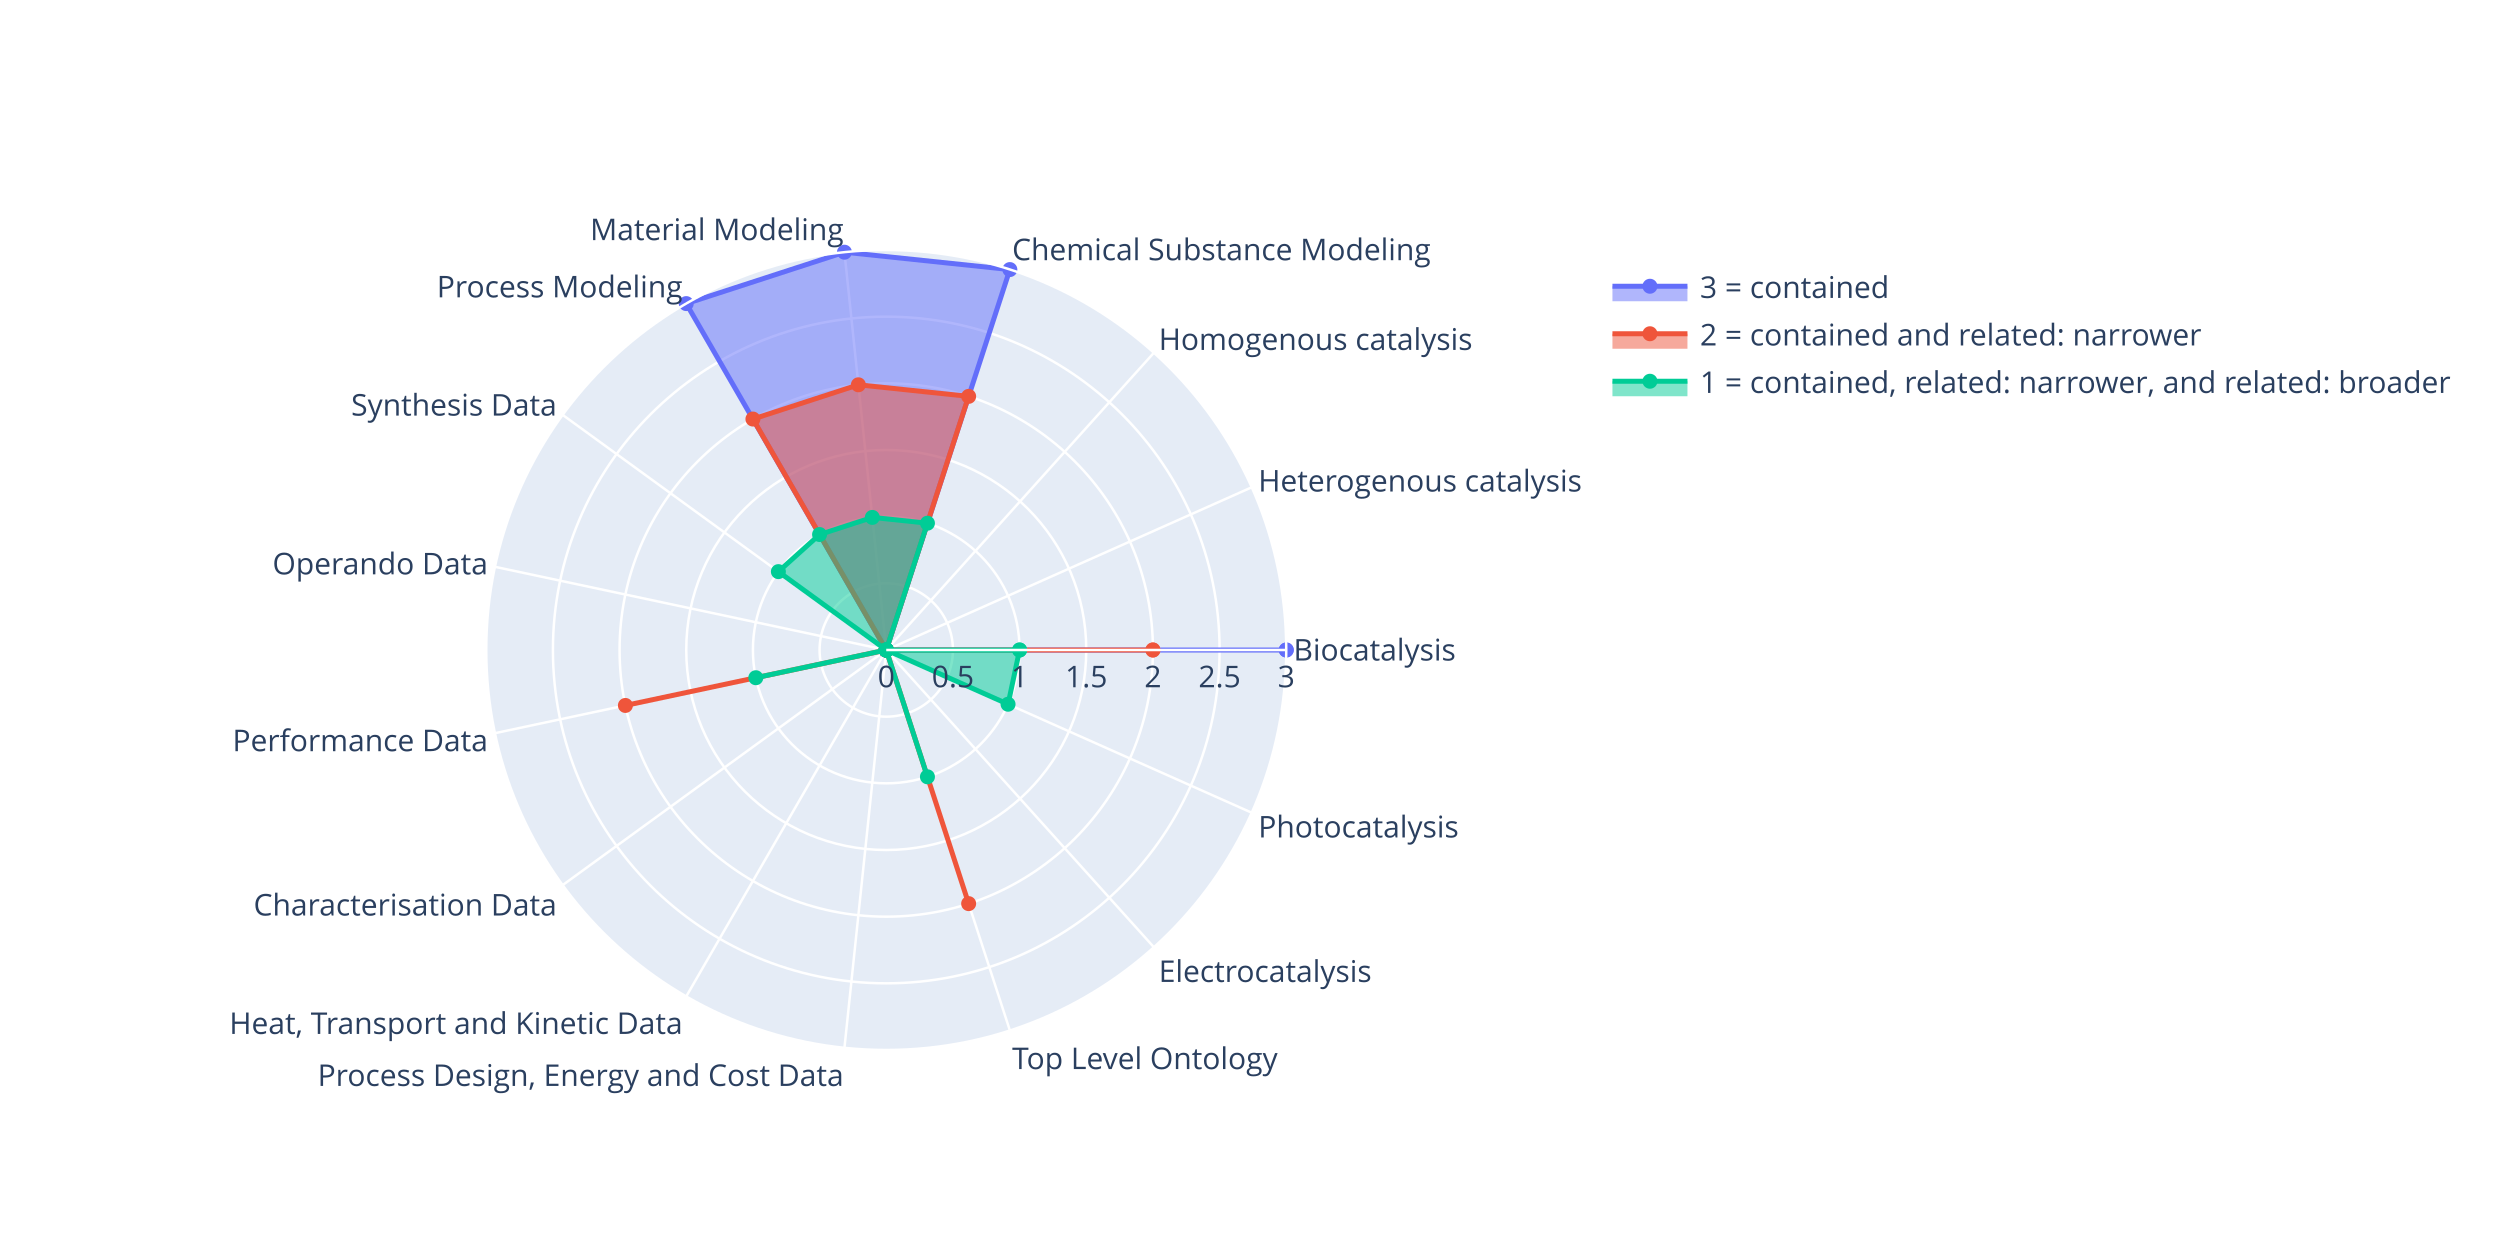
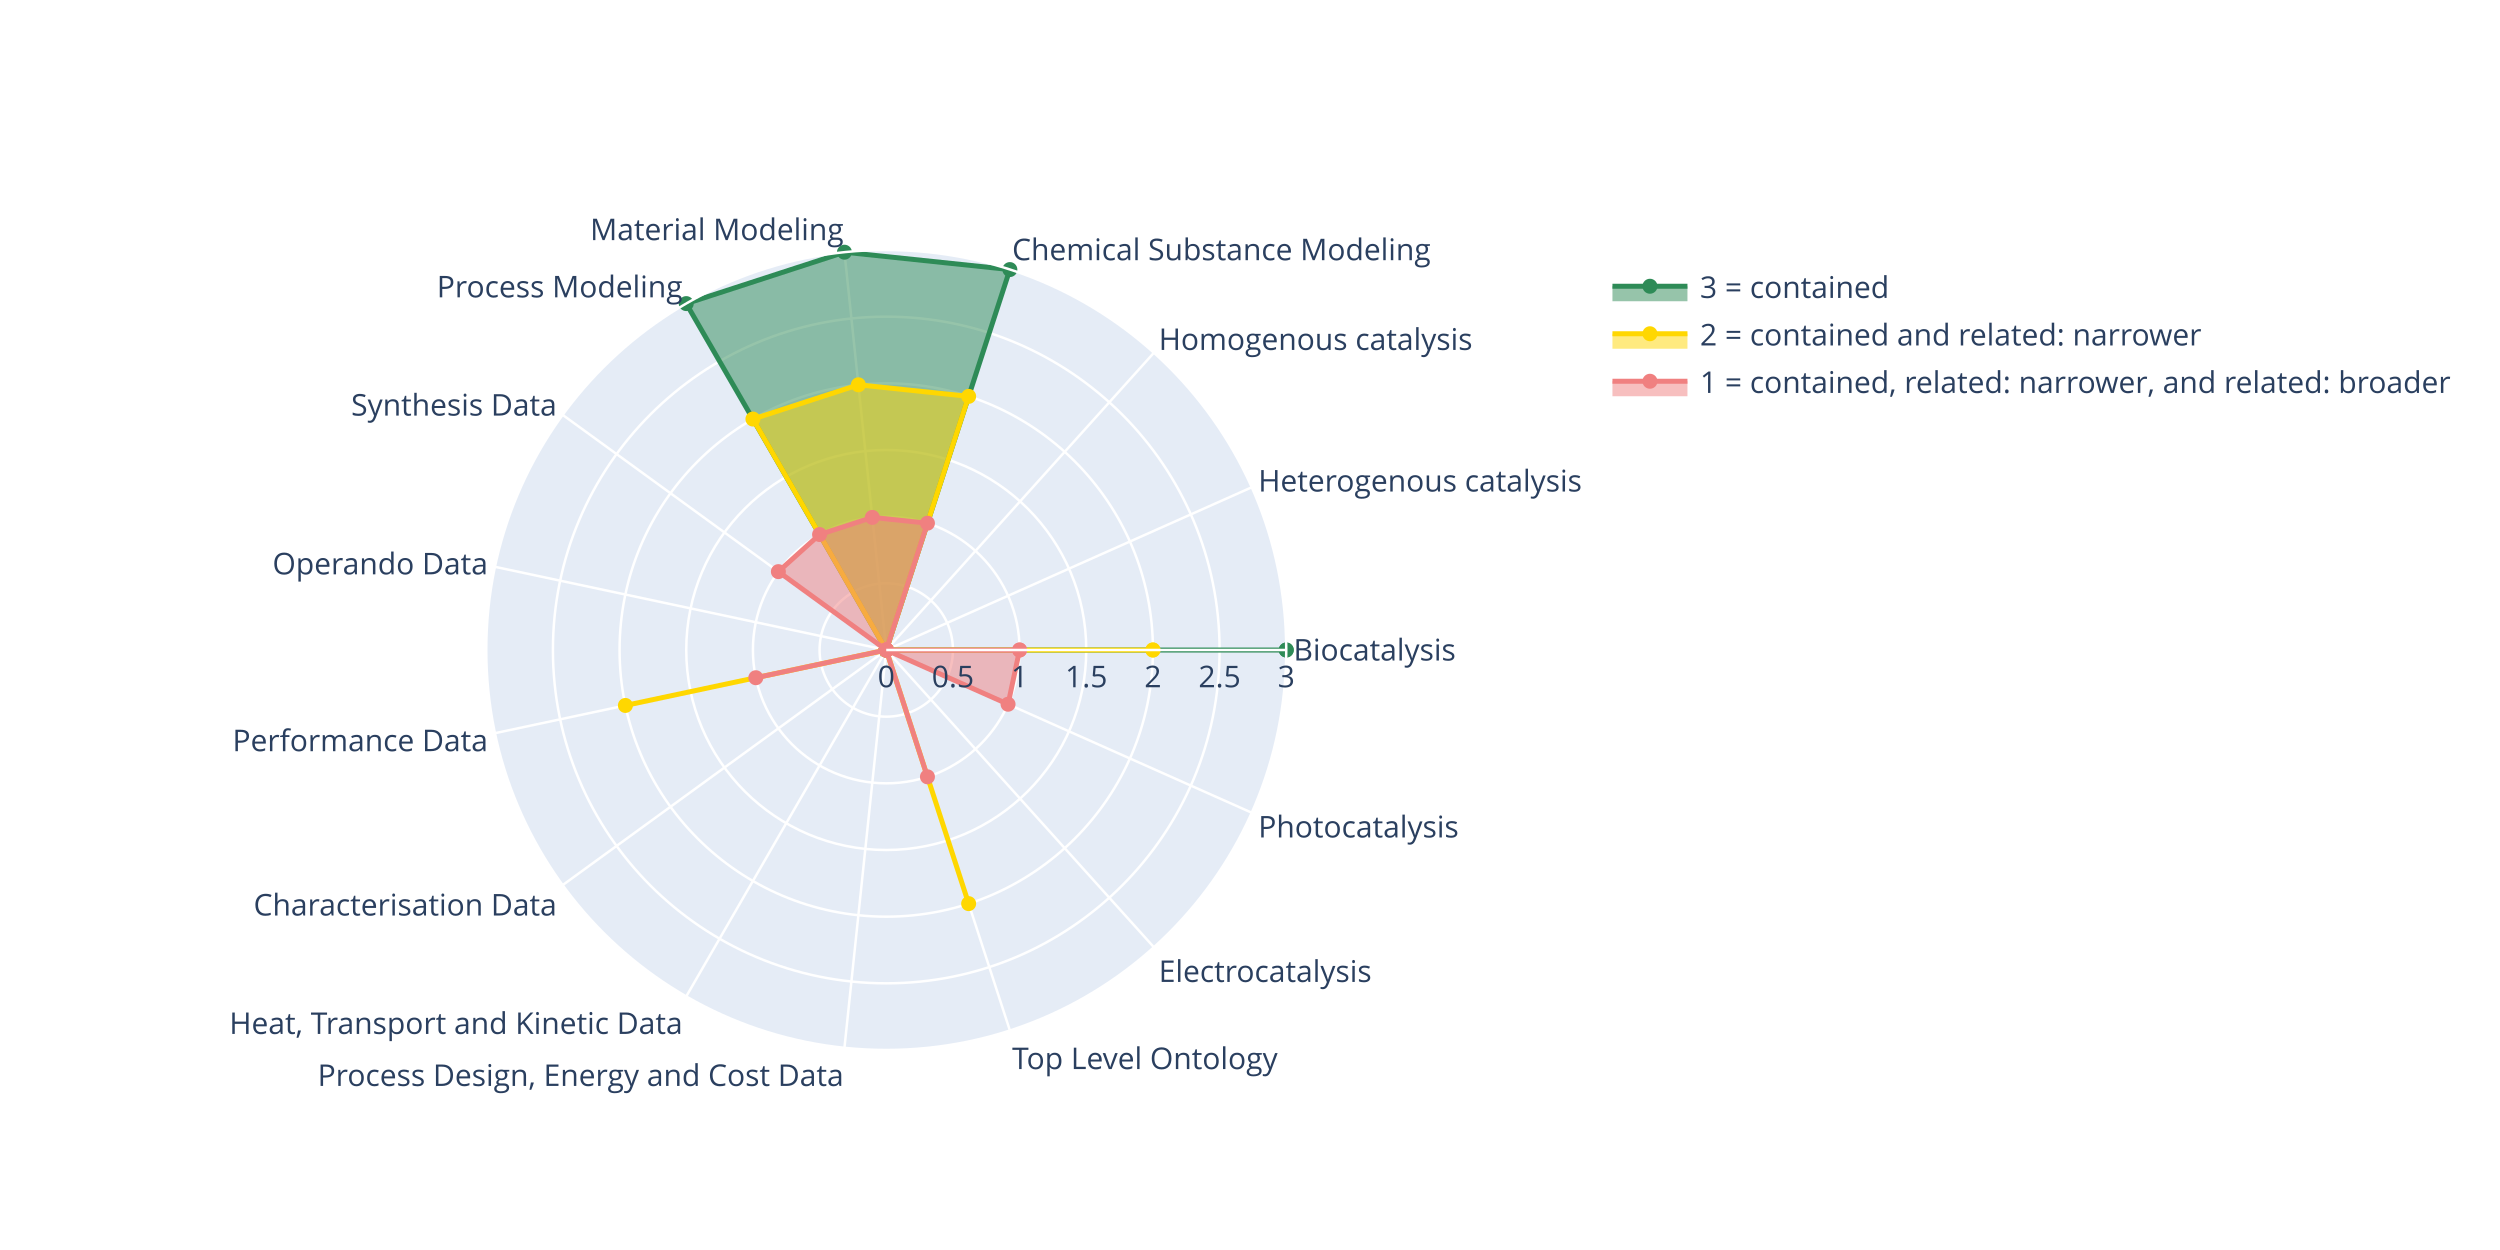
<svg xmlns="http://www.w3.org/2000/svg" class="main-svg" width="1000" height="500" style="" viewBox="0 0 1000 500">
  <rect x="0" y="0" width="1000" height="500" style="fill: rgb(255, 255, 255); fill-opacity: 1;" />
-   <defs id="defs-efb00a">
+   <defs id="defs-94c98c">
    <g class="clips">
-       <clipPath id="clipefb00apolar-for-traces">
+       <clipPath id="clip94c98cpolar-for-traces">
        <path d="M160,0A160,160 0,1,0 -160,-1.9594348786357652e-14A160,160 0,1,0 160,3.9188697572715304e-14Z" transform="translate(160,160)" />
      </clipPath>
    </g>
    <g class="gradients" />
    <g class="patterns" />
  </defs>
  <g class="bglayer" />
  <g class="layer-below">
    <g class="imagelayer" />
    <g class="shapelayer" />
  </g>
  <g class="cartesianlayer" />
  <g class="polarlayer">
    <g class="polar">
      <g class="polarsublayer draglayer" />
      <g class="polarsublayer plotbg">
        <path d="M160,0A160,160 0,1,0 -160,-1.9594348786357652e-14A160,160 0,1,0 160,3.9188697572715304e-14Z" transform="translate(354.5,260)" style="fill: rgb(229, 236, 246); fill-opacity: 1;" />
      </g>
      <g class="polarsublayer backplot">
        <g class="maplayer" />
      </g>
      <g class="polarsublayer angular-grid" style="fill: none;">
        <path class="angularaxisgrid" d="M354.5,260L514.5,260" style="stroke: rgb(255, 255, 255); stroke-opacity: 1; stroke-width: 1px;" />
        <path class="angularaxisgrid" d="M354.5,260L500.667,194.922" style="stroke: rgb(255, 255, 255); stroke-opacity: 1; stroke-width: 1px;" />
        <path class="angularaxisgrid" d="M354.5,260L461.561,141.097" style="stroke: rgb(255, 255, 255); stroke-opacity: 1; stroke-width: 1px;" />
        <path class="angularaxisgrid" d="M354.5,260L403.943,107.831" style="stroke: rgb(255, 255, 255); stroke-opacity: 1; stroke-width: 1px;" />
        <path class="angularaxisgrid" d="M354.5,260L337.775,100.876" style="stroke: rgb(255, 255, 255); stroke-opacity: 1; stroke-width: 1px;" />
        <path class="angularaxisgrid" d="M354.5,260L274.5,121.436" style="stroke: rgb(255, 255, 255); stroke-opacity: 1; stroke-width: 1px;" />
        <path class="angularaxisgrid" d="M354.5,260L225.057,165.954" style="stroke: rgb(255, 255, 255); stroke-opacity: 1; stroke-width: 1px;" />
        <path class="angularaxisgrid" d="M354.5,260L197.996,226.734" style="stroke: rgb(255, 255, 255); stroke-opacity: 1; stroke-width: 1px;" />
        <path class="angularaxisgrid" d="M354.5,260L197.996,293.266" style="stroke: rgb(255, 255, 255); stroke-opacity: 1; stroke-width: 1px;" />
        <path class="angularaxisgrid" d="M354.5,260L225.057,354.046" style="stroke: rgb(255, 255, 255); stroke-opacity: 1; stroke-width: 1px;" />
        <path class="angularaxisgrid" d="M354.5,260L274.5,398.564" style="stroke: rgb(255, 255, 255); stroke-opacity: 1; stroke-width: 1px;" />
        <path class="angularaxisgrid" d="M354.5,260L337.775,419.124" style="stroke: rgb(255, 255, 255); stroke-opacity: 1; stroke-width: 1px;" />
        <path class="angularaxisgrid" d="M354.5,260L403.943,412.169" style="stroke: rgb(255, 255, 255); stroke-opacity: 1; stroke-width: 1px;" />
        <path class="angularaxisgrid" d="M354.5,260L461.561,378.903" style="stroke: rgb(255, 255, 255); stroke-opacity: 1; stroke-width: 1px;" />
        <path class="angularaxisgrid" d="M354.5,260L500.667,325.078" style="stroke: rgb(255, 255, 255); stroke-opacity: 1; stroke-width: 1px;" />
      </g>
      <g class="polarsublayer radial-grid" transform="translate(354.5,260)" style="fill: none;">
        <path class="xgrid" d="M26.67,0A26.67,26.67 0,1,0 -26.67,-3.2661330133259913e-15A26.67,26.67 0,1,0 26.67,6.532266026651983e-15Z" style="stroke: rgb(255, 255, 255); stroke-opacity: 1; stroke-width: 1px;" />
        <path class="xgrid" d="M53.33,0A53.33,53.33 0,1,0 -53.33,-6.531041379852834e-15A53.33,53.33 0,1,0 53.33,1.3062082759705669e-14Z" style="stroke: rgb(255, 255, 255); stroke-opacity: 1; stroke-width: 1px;" />
        <path class="xgrid" d="M80,0A80,80 0,1,0 -80,-9.797174393178826e-15A80,80 0,1,0 80,1.9594348786357652e-14Z" style="stroke: rgb(255, 255, 255); stroke-opacity: 1; stroke-width: 1px;" />
        <path class="xgrid" d="M106.67,0A106.67,106.67 0,1,0 -106.67,-1.3063307406504817e-14A106.67,106.67 0,1,0 106.67,2.6126614813009634e-14Z" style="stroke: rgb(255, 255, 255); stroke-opacity: 1; stroke-width: 1px;" />
        <path class="xgrid" d="M133.33,0A133.33,133.33 0,1,0 -133.33,-1.632821577303166e-14A133.33,133.33 0,1,0 133.33,3.265643154606332e-14Z" style="stroke: rgb(255, 255, 255); stroke-opacity: 1; stroke-width: 1px;" />
      </g>
      <g class="polarsublayer frontplot" transform="translate(194.5,100)">
        <g class="barlayer" />
        <g class="scatterlayer">
-           <g class="trace scatter trace24761d" style="stroke-miterlimit: 2; opacity: 1;">
-             <g class="fills" clip-path="url(#clipefb00apolar-for-traces)">
+           <g class="trace scatter trace1241ea" style="stroke-miterlimit: 2; opacity: 1;">
+             <g class="fills" clip-path="url(#clip94c98cpolar-for-traces)">
              <g>
-                 <path class="js-fill" d="M320,160L160,160L160,160L209.44,7.83L143.28,0.88L80,21.44L160,160L160,160L160,160L160,160L160,160L160,160L160,160L160,160L160,160L320,160Z" style="fill: rgb(99, 110, 250); fill-opacity: 0.5; stroke-width: 0;" />
+                 <path class="js-fill" d="M320,160L160,160L160,160L209.44,7.83L143.28,0.88L80,21.44L160,160L160,160L160,160L160,160L160,160L160,160L160,160L160,160L160,160L320,160Z" style="fill: rgb(46, 139, 87); fill-opacity: 0.5; stroke-width: 0;" />
              </g>
            </g>
            <g class="errorbars" />
            <g class="lines">
-               <path class="js-line" d="M320,160L160,160L160,160L209.44,7.83L143.28,0.88L80,21.44L160,160L160,160L160,160L160,160L160,160L160,160L160,160L160,160L160,160L320,160" clip-path="url(#clipefb00apolar-for-traces)" style="vector-effect: non-scaling-stroke; fill: none; stroke: rgb(99, 110, 250); stroke-opacity: 1; stroke-width: 2px; opacity: 1;" />
+               <path class="js-line" d="M320,160L160,160L160,160L209.44,7.83L143.28,0.88L80,21.44L160,160L160,160L160,160L160,160L160,160L160,160L160,160L160,160L160,160L320,160" clip-path="url(#clip94c98cpolar-for-traces)" style="vector-effect: non-scaling-stroke; fill: none; stroke: rgb(46, 139, 87); stroke-opacity: 1; stroke-width: 2px; opacity: 1;" />
            </g>
            <g class="points">
-               <path class="point" transform="translate(320,160)" d="M3,0A3,3 0 1,1 0,-3A3,3 0 0,1 3,0Z" style="opacity: 1; stroke-width: 0px; fill: rgb(99, 110, 250); fill-opacity: 1;" />
-               <path class="point" transform="translate(160,160)" d="M3,0A3,3 0 1,1 0,-3A3,3 0 0,1 3,0Z" style="opacity: 1; stroke-width: 0px; fill: rgb(99, 110, 250); fill-opacity: 1;" />
-               <path class="point" transform="translate(160,160)" d="M3,0A3,3 0 1,1 0,-3A3,3 0 0,1 3,0Z" style="opacity: 1; stroke-width: 0px; fill: rgb(99, 110, 250); fill-opacity: 1;" />
-               <path class="point" transform="translate(209.44,7.83)" d="M3,0A3,3 0 1,1 0,-3A3,3 0 0,1 3,0Z" style="opacity: 1; stroke-width: 0px; fill: rgb(99, 110, 250); fill-opacity: 1;" />
-               <path class="point" transform="translate(143.28,0.88)" d="M3,0A3,3 0 1,1 0,-3A3,3 0 0,1 3,0Z" style="opacity: 1; stroke-width: 0px; fill: rgb(99, 110, 250); fill-opacity: 1;" />
-               <path class="point" transform="translate(80,21.44)" d="M3,0A3,3 0 1,1 0,-3A3,3 0 0,1 3,0Z" style="opacity: 1; stroke-width: 0px; fill: rgb(99, 110, 250); fill-opacity: 1;" />
-               <path class="point" transform="translate(160,160)" d="M3,0A3,3 0 1,1 0,-3A3,3 0 0,1 3,0Z" style="opacity: 1; stroke-width: 0px; fill: rgb(99, 110, 250); fill-opacity: 1;" />
-               <path class="point" transform="translate(160,160)" d="M3,0A3,3 0 1,1 0,-3A3,3 0 0,1 3,0Z" style="opacity: 1; stroke-width: 0px; fill: rgb(99, 110, 250); fill-opacity: 1;" />
-               <path class="point" transform="translate(160,160)" d="M3,0A3,3 0 1,1 0,-3A3,3 0 0,1 3,0Z" style="opacity: 1; stroke-width: 0px; fill: rgb(99, 110, 250); fill-opacity: 1;" />
-               <path class="point" transform="translate(160,160)" d="M3,0A3,3 0 1,1 0,-3A3,3 0 0,1 3,0Z" style="opacity: 1; stroke-width: 0px; fill: rgb(99, 110, 250); fill-opacity: 1;" />
-               <path class="point" transform="translate(160,160)" d="M3,0A3,3 0 1,1 0,-3A3,3 0 0,1 3,0Z" style="opacity: 1; stroke-width: 0px; fill: rgb(99, 110, 250); fill-opacity: 1;" />
-               <path class="point" transform="translate(160,160)" d="M3,0A3,3 0 1,1 0,-3A3,3 0 0,1 3,0Z" style="opacity: 1; stroke-width: 0px; fill: rgb(99, 110, 250); fill-opacity: 1;" />
-               <path class="point" transform="translate(160,160)" d="M3,0A3,3 0 1,1 0,-3A3,3 0 0,1 3,0Z" style="opacity: 1; stroke-width: 0px; fill: rgb(99, 110, 250); fill-opacity: 1;" />
-               <path class="point" transform="translate(160,160)" d="M3,0A3,3 0 1,1 0,-3A3,3 0 0,1 3,0Z" style="opacity: 1; stroke-width: 0px; fill: rgb(99, 110, 250); fill-opacity: 1;" />
-               <path class="point" transform="translate(160,160)" d="M3,0A3,3 0 1,1 0,-3A3,3 0 0,1 3,0Z" style="opacity: 1; stroke-width: 0px; fill: rgb(99, 110, 250); fill-opacity: 1;" />
-               <path class="point" transform="translate(320,160)" d="M3,0A3,3 0 1,1 0,-3A3,3 0 0,1 3,0Z" style="opacity: 1; stroke-width: 0px; fill: rgb(99, 110, 250); fill-opacity: 1;" />
+               <path class="point" transform="translate(320,160)" d="M3,0A3,3 0 1,1 0,-3A3,3 0 0,1 3,0Z" style="opacity: 1; stroke-width: 0px; fill: rgb(46, 139, 87); fill-opacity: 1;" />
+               <path class="point" transform="translate(160,160)" d="M3,0A3,3 0 1,1 0,-3A3,3 0 0,1 3,0Z" style="opacity: 1; stroke-width: 0px; fill: rgb(46, 139, 87); fill-opacity: 1;" />
+               <path class="point" transform="translate(160,160)" d="M3,0A3,3 0 1,1 0,-3A3,3 0 0,1 3,0Z" style="opacity: 1; stroke-width: 0px; fill: rgb(46, 139, 87); fill-opacity: 1;" />
+               <path class="point" transform="translate(209.44,7.83)" d="M3,0A3,3 0 1,1 0,-3A3,3 0 0,1 3,0Z" style="opacity: 1; stroke-width: 0px; fill: rgb(46, 139, 87); fill-opacity: 1;" />
+               <path class="point" transform="translate(143.28,0.88)" d="M3,0A3,3 0 1,1 0,-3A3,3 0 0,1 3,0Z" style="opacity: 1; stroke-width: 0px; fill: rgb(46, 139, 87); fill-opacity: 1;" />
+               <path class="point" transform="translate(80,21.44)" d="M3,0A3,3 0 1,1 0,-3A3,3 0 0,1 3,0Z" style="opacity: 1; stroke-width: 0px; fill: rgb(46, 139, 87); fill-opacity: 1;" />
+               <path class="point" transform="translate(160,160)" d="M3,0A3,3 0 1,1 0,-3A3,3 0 0,1 3,0Z" style="opacity: 1; stroke-width: 0px; fill: rgb(46, 139, 87); fill-opacity: 1;" />
+               <path class="point" transform="translate(160,160)" d="M3,0A3,3 0 1,1 0,-3A3,3 0 0,1 3,0Z" style="opacity: 1; stroke-width: 0px; fill: rgb(46, 139, 87); fill-opacity: 1;" />
+               <path class="point" transform="translate(160,160)" d="M3,0A3,3 0 1,1 0,-3A3,3 0 0,1 3,0Z" style="opacity: 1; stroke-width: 0px; fill: rgb(46, 139, 87); fill-opacity: 1;" />
+               <path class="point" transform="translate(160,160)" d="M3,0A3,3 0 1,1 0,-3A3,3 0 0,1 3,0Z" style="opacity: 1; stroke-width: 0px; fill: rgb(46, 139, 87); fill-opacity: 1;" />
+               <path class="point" transform="translate(160,160)" d="M3,0A3,3 0 1,1 0,-3A3,3 0 0,1 3,0Z" style="opacity: 1; stroke-width: 0px; fill: rgb(46, 139, 87); fill-opacity: 1;" />
+               <path class="point" transform="translate(160,160)" d="M3,0A3,3 0 1,1 0,-3A3,3 0 0,1 3,0Z" style="opacity: 1; stroke-width: 0px; fill: rgb(46, 139, 87); fill-opacity: 1;" />
+               <path class="point" transform="translate(160,160)" d="M3,0A3,3 0 1,1 0,-3A3,3 0 0,1 3,0Z" style="opacity: 1; stroke-width: 0px; fill: rgb(46, 139, 87); fill-opacity: 1;" />
+               <path class="point" transform="translate(160,160)" d="M3,0A3,3 0 1,1 0,-3A3,3 0 0,1 3,0Z" style="opacity: 1; stroke-width: 0px; fill: rgb(46, 139, 87); fill-opacity: 1;" />
+               <path class="point" transform="translate(160,160)" d="M3,0A3,3 0 1,1 0,-3A3,3 0 0,1 3,0Z" style="opacity: 1; stroke-width: 0px; fill: rgb(46, 139, 87); fill-opacity: 1;" />
+               <path class="point" transform="translate(320,160)" d="M3,0A3,3 0 1,1 0,-3A3,3 0 0,1 3,0Z" style="opacity: 1; stroke-width: 0px; fill: rgb(46, 139, 87); fill-opacity: 1;" />
            </g>
            <g class="text" />
          </g>
-           <g class="trace scatter trace0a0d93" style="stroke-miterlimit: 2; opacity: 1;">
-             <g class="fills" clip-path="url(#clipefb00apolar-for-traces)">
+           <g class="trace scatter trace5967e9" style="stroke-miterlimit: 2; opacity: 1;">
+             <g class="fills" clip-path="url(#clip94c98cpolar-for-traces)">
              <g>
-                 <path class="js-fill" d="M266.67,160L160,160L160,160L192.96,58.55L148.85,53.92L106.67,67.62L160,160L160,160L55.66,182.18L160,160L160,160L160,160L192.96,261.45L160,160L160,160L266.67,160Z" style="fill: rgb(239, 85, 59); fill-opacity: 0.5; stroke-width: 0;" />
+                 <path class="js-fill" d="M266.67,160L160,160L160,160L192.96,58.55L148.85,53.92L106.67,67.62L160,160L160,160L55.66,182.18L160,160L160,160L160,160L192.96,261.45L160,160L160,160L266.67,160Z" style="fill: rgb(255, 215, 0); fill-opacity: 0.5; stroke-width: 0;" />
              </g>
            </g>
            <g class="errorbars" />
            <g class="lines">
-               <path class="js-line" d="M266.67,160L160,160L160,160L192.96,58.55L148.85,53.92L106.67,67.62L160,160L160,160L55.66,182.18L160,160L160,160L160,160L192.96,261.45L160,160L160,160L266.67,160" clip-path="url(#clipefb00apolar-for-traces)" style="vector-effect: non-scaling-stroke; fill: none; stroke: rgb(239, 85, 59); stroke-opacity: 1; stroke-width: 2px; opacity: 1;" />
+               <path class="js-line" d="M266.67,160L160,160L160,160L192.96,58.55L148.85,53.92L106.67,67.62L160,160L160,160L55.66,182.18L160,160L160,160L160,160L192.96,261.45L160,160L160,160L266.67,160" clip-path="url(#clip94c98cpolar-for-traces)" style="vector-effect: non-scaling-stroke; fill: none; stroke: rgb(255, 215, 0); stroke-opacity: 1; stroke-width: 2px; opacity: 1;" />
            </g>
            <g class="points">
-               <path class="point" transform="translate(266.67,160)" d="M3,0A3,3 0 1,1 0,-3A3,3 0 0,1 3,0Z" style="opacity: 1; stroke-width: 0px; fill: rgb(239, 85, 59); fill-opacity: 1;" />
-               <path class="point" transform="translate(160,160)" d="M3,0A3,3 0 1,1 0,-3A3,3 0 0,1 3,0Z" style="opacity: 1; stroke-width: 0px; fill: rgb(239, 85, 59); fill-opacity: 1;" />
-               <path class="point" transform="translate(160,160)" d="M3,0A3,3 0 1,1 0,-3A3,3 0 0,1 3,0Z" style="opacity: 1; stroke-width: 0px; fill: rgb(239, 85, 59); fill-opacity: 1;" />
-               <path class="point" transform="translate(192.96,58.55)" d="M3,0A3,3 0 1,1 0,-3A3,3 0 0,1 3,0Z" style="opacity: 1; stroke-width: 0px; fill: rgb(239, 85, 59); fill-opacity: 1;" />
-               <path class="point" transform="translate(148.85,53.92)" d="M3,0A3,3 0 1,1 0,-3A3,3 0 0,1 3,0Z" style="opacity: 1; stroke-width: 0px; fill: rgb(239, 85, 59); fill-opacity: 1;" />
-               <path class="point" transform="translate(106.67,67.62)" d="M3,0A3,3 0 1,1 0,-3A3,3 0 0,1 3,0Z" style="opacity: 1; stroke-width: 0px; fill: rgb(239, 85, 59); fill-opacity: 1;" />
-               <path class="point" transform="translate(160,160)" d="M3,0A3,3 0 1,1 0,-3A3,3 0 0,1 3,0Z" style="opacity: 1; stroke-width: 0px; fill: rgb(239, 85, 59); fill-opacity: 1;" />
-               <path class="point" transform="translate(160,160)" d="M3,0A3,3 0 1,1 0,-3A3,3 0 0,1 3,0Z" style="opacity: 1; stroke-width: 0px; fill: rgb(239, 85, 59); fill-opacity: 1;" />
-               <path class="point" transform="translate(55.66,182.18)" d="M3,0A3,3 0 1,1 0,-3A3,3 0 0,1 3,0Z" style="opacity: 1; stroke-width: 0px; fill: rgb(239, 85, 59); fill-opacity: 1;" />
-               <path class="point" transform="translate(160,160)" d="M3,0A3,3 0 1,1 0,-3A3,3 0 0,1 3,0Z" style="opacity: 1; stroke-width: 0px; fill: rgb(239, 85, 59); fill-opacity: 1;" />
-               <path class="point" transform="translate(160,160)" d="M3,0A3,3 0 1,1 0,-3A3,3 0 0,1 3,0Z" style="opacity: 1; stroke-width: 0px; fill: rgb(239, 85, 59); fill-opacity: 1;" />
-               <path class="point" transform="translate(160,160)" d="M3,0A3,3 0 1,1 0,-3A3,3 0 0,1 3,0Z" style="opacity: 1; stroke-width: 0px; fill: rgb(239, 85, 59); fill-opacity: 1;" />
-               <path class="point" transform="translate(192.96,261.45)" d="M3,0A3,3 0 1,1 0,-3A3,3 0 0,1 3,0Z" style="opacity: 1; stroke-width: 0px; fill: rgb(239, 85, 59); fill-opacity: 1;" />
-               <path class="point" transform="translate(160,160)" d="M3,0A3,3 0 1,1 0,-3A3,3 0 0,1 3,0Z" style="opacity: 1; stroke-width: 0px; fill: rgb(239, 85, 59); fill-opacity: 1;" />
-               <path class="point" transform="translate(160,160)" d="M3,0A3,3 0 1,1 0,-3A3,3 0 0,1 3,0Z" style="opacity: 1; stroke-width: 0px; fill: rgb(239, 85, 59); fill-opacity: 1;" />
-               <path class="point" transform="translate(266.67,160)" d="M3,0A3,3 0 1,1 0,-3A3,3 0 0,1 3,0Z" style="opacity: 1; stroke-width: 0px; fill: rgb(239, 85, 59); fill-opacity: 1;" />
+               <path class="point" transform="translate(266.67,160)" d="M3,0A3,3 0 1,1 0,-3A3,3 0 0,1 3,0Z" style="opacity: 1; stroke-width: 0px; fill: rgb(255, 215, 0); fill-opacity: 1;" />
+               <path class="point" transform="translate(160,160)" d="M3,0A3,3 0 1,1 0,-3A3,3 0 0,1 3,0Z" style="opacity: 1; stroke-width: 0px; fill: rgb(255, 215, 0); fill-opacity: 1;" />
+               <path class="point" transform="translate(160,160)" d="M3,0A3,3 0 1,1 0,-3A3,3 0 0,1 3,0Z" style="opacity: 1; stroke-width: 0px; fill: rgb(255, 215, 0); fill-opacity: 1;" />
+               <path class="point" transform="translate(192.96,58.55)" d="M3,0A3,3 0 1,1 0,-3A3,3 0 0,1 3,0Z" style="opacity: 1; stroke-width: 0px; fill: rgb(255, 215, 0); fill-opacity: 1;" />
+               <path class="point" transform="translate(148.85,53.92)" d="M3,0A3,3 0 1,1 0,-3A3,3 0 0,1 3,0Z" style="opacity: 1; stroke-width: 0px; fill: rgb(255, 215, 0); fill-opacity: 1;" />
+               <path class="point" transform="translate(106.67,67.62)" d="M3,0A3,3 0 1,1 0,-3A3,3 0 0,1 3,0Z" style="opacity: 1; stroke-width: 0px; fill: rgb(255, 215, 0); fill-opacity: 1;" />
+               <path class="point" transform="translate(160,160)" d="M3,0A3,3 0 1,1 0,-3A3,3 0 0,1 3,0Z" style="opacity: 1; stroke-width: 0px; fill: rgb(255, 215, 0); fill-opacity: 1;" />
+               <path class="point" transform="translate(160,160)" d="M3,0A3,3 0 1,1 0,-3A3,3 0 0,1 3,0Z" style="opacity: 1; stroke-width: 0px; fill: rgb(255, 215, 0); fill-opacity: 1;" />
+               <path class="point" transform="translate(55.66,182.18)" d="M3,0A3,3 0 1,1 0,-3A3,3 0 0,1 3,0Z" style="opacity: 1; stroke-width: 0px; fill: rgb(255, 215, 0); fill-opacity: 1;" />
+               <path class="point" transform="translate(160,160)" d="M3,0A3,3 0 1,1 0,-3A3,3 0 0,1 3,0Z" style="opacity: 1; stroke-width: 0px; fill: rgb(255, 215, 0); fill-opacity: 1;" />
+               <path class="point" transform="translate(160,160)" d="M3,0A3,3 0 1,1 0,-3A3,3 0 0,1 3,0Z" style="opacity: 1; stroke-width: 0px; fill: rgb(255, 215, 0); fill-opacity: 1;" />
+               <path class="point" transform="translate(160,160)" d="M3,0A3,3 0 1,1 0,-3A3,3 0 0,1 3,0Z" style="opacity: 1; stroke-width: 0px; fill: rgb(255, 215, 0); fill-opacity: 1;" />
+               <path class="point" transform="translate(192.96,261.45)" d="M3,0A3,3 0 1,1 0,-3A3,3 0 0,1 3,0Z" style="opacity: 1; stroke-width: 0px; fill: rgb(255, 215, 0); fill-opacity: 1;" />
+               <path class="point" transform="translate(160,160)" d="M3,0A3,3 0 1,1 0,-3A3,3 0 0,1 3,0Z" style="opacity: 1; stroke-width: 0px; fill: rgb(255, 215, 0); fill-opacity: 1;" />
+               <path class="point" transform="translate(160,160)" d="M3,0A3,3 0 1,1 0,-3A3,3 0 0,1 3,0Z" style="opacity: 1; stroke-width: 0px; fill: rgb(255, 215, 0); fill-opacity: 1;" />
+               <path class="point" transform="translate(266.67,160)" d="M3,0A3,3 0 1,1 0,-3A3,3 0 0,1 3,0Z" style="opacity: 1; stroke-width: 0px; fill: rgb(255, 215, 0); fill-opacity: 1;" />
            </g>
            <g class="text" />
          </g>
-           <g class="trace scatter trace2f1307" style="stroke-miterlimit: 2; opacity: 1;">
-             <g class="fills" clip-path="url(#clipefb00apolar-for-traces)">
+           <g class="trace scatter trace198269" style="stroke-miterlimit: 2; opacity: 1;">
+             <g class="fills" clip-path="url(#clip94c98cpolar-for-traces)">
              <g>
-                 <path class="js-fill" d="M213.33,160L160,160L160,160L176.48,109.28L154.43,106.96L133.33,113.81L116.85,128.65L160,160L107.83,171.09L160,160L160,160L160,160L176.48,210.72L160,160L208.72,181.69L213.33,160Z" style="fill: rgb(0, 204, 150); fill-opacity: 0.5; stroke-width: 0;" />
+                 <path class="js-fill" d="M213.33,160L160,160L160,160L176.48,109.28L154.43,106.96L133.33,113.81L116.85,128.65L160,160L107.83,171.09L160,160L160,160L160,160L176.48,210.72L160,160L208.72,181.69L213.33,160Z" style="fill: rgb(240, 128, 128); fill-opacity: 0.5; stroke-width: 0;" />
              </g>
            </g>
            <g class="errorbars" />
            <g class="lines">
-               <path class="js-line" d="M213.33,160L160,160L160,160L176.48,109.28L154.43,106.96L133.33,113.81L116.85,128.65L160,160L107.83,171.09L160,160L160,160L160,160L176.48,210.72L160,160L208.72,181.69L213.33,160" clip-path="url(#clipefb00apolar-for-traces)" style="vector-effect: non-scaling-stroke; fill: none; stroke: rgb(0, 204, 150); stroke-opacity: 1; stroke-width: 2px; opacity: 1;" />
+               <path class="js-line" d="M213.33,160L160,160L160,160L176.48,109.28L154.43,106.96L133.33,113.81L116.85,128.65L160,160L107.83,171.09L160,160L160,160L160,160L176.48,210.72L160,160L208.72,181.69L213.33,160" clip-path="url(#clip94c98cpolar-for-traces)" style="vector-effect: non-scaling-stroke; fill: none; stroke: rgb(240, 128, 128); stroke-opacity: 1; stroke-width: 2px; opacity: 1;" />
            </g>
            <g class="points">
-               <path class="point" transform="translate(213.33,160)" d="M3,0A3,3 0 1,1 0,-3A3,3 0 0,1 3,0Z" style="opacity: 1; stroke-width: 0px; fill: rgb(0, 204, 150); fill-opacity: 1;" />
-               <path class="point" transform="translate(160,160)" d="M3,0A3,3 0 1,1 0,-3A3,3 0 0,1 3,0Z" style="opacity: 1; stroke-width: 0px; fill: rgb(0, 204, 150); fill-opacity: 1;" />
-               <path class="point" transform="translate(160,160)" d="M3,0A3,3 0 1,1 0,-3A3,3 0 0,1 3,0Z" style="opacity: 1; stroke-width: 0px; fill: rgb(0, 204, 150); fill-opacity: 1;" />
-               <path class="point" transform="translate(176.48,109.28)" d="M3,0A3,3 0 1,1 0,-3A3,3 0 0,1 3,0Z" style="opacity: 1; stroke-width: 0px; fill: rgb(0, 204, 150); fill-opacity: 1;" />
-               <path class="point" transform="translate(154.43,106.96)" d="M3,0A3,3 0 1,1 0,-3A3,3 0 0,1 3,0Z" style="opacity: 1; stroke-width: 0px; fill: rgb(0, 204, 150); fill-opacity: 1;" />
-               <path class="point" transform="translate(133.33,113.81)" d="M3,0A3,3 0 1,1 0,-3A3,3 0 0,1 3,0Z" style="opacity: 1; stroke-width: 0px; fill: rgb(0, 204, 150); fill-opacity: 1;" />
-               <path class="point" transform="translate(116.85,128.65)" d="M3,0A3,3 0 1,1 0,-3A3,3 0 0,1 3,0Z" style="opacity: 1; stroke-width: 0px; fill: rgb(0, 204, 150); fill-opacity: 1;" />
-               <path class="point" transform="translate(160,160)" d="M3,0A3,3 0 1,1 0,-3A3,3 0 0,1 3,0Z" style="opacity: 1; stroke-width: 0px; fill: rgb(0, 204, 150); fill-opacity: 1;" />
-               <path class="point" transform="translate(107.83,171.09)" d="M3,0A3,3 0 1,1 0,-3A3,3 0 0,1 3,0Z" style="opacity: 1; stroke-width: 0px; fill: rgb(0, 204, 150); fill-opacity: 1;" />
-               <path class="point" transform="translate(160,160)" d="M3,0A3,3 0 1,1 0,-3A3,3 0 0,1 3,0Z" style="opacity: 1; stroke-width: 0px; fill: rgb(0, 204, 150); fill-opacity: 1;" />
-               <path class="point" transform="translate(160,160)" d="M3,0A3,3 0 1,1 0,-3A3,3 0 0,1 3,0Z" style="opacity: 1; stroke-width: 0px; fill: rgb(0, 204, 150); fill-opacity: 1;" />
-               <path class="point" transform="translate(160,160)" d="M3,0A3,3 0 1,1 0,-3A3,3 0 0,1 3,0Z" style="opacity: 1; stroke-width: 0px; fill: rgb(0, 204, 150); fill-opacity: 1;" />
-               <path class="point" transform="translate(176.48,210.72)" d="M3,0A3,3 0 1,1 0,-3A3,3 0 0,1 3,0Z" style="opacity: 1; stroke-width: 0px; fill: rgb(0, 204, 150); fill-opacity: 1;" />
-               <path class="point" transform="translate(160,160)" d="M3,0A3,3 0 1,1 0,-3A3,3 0 0,1 3,0Z" style="opacity: 1; stroke-width: 0px; fill: rgb(0, 204, 150); fill-opacity: 1;" />
-               <path class="point" transform="translate(208.72,181.69)" d="M3,0A3,3 0 1,1 0,-3A3,3 0 0,1 3,0Z" style="opacity: 1; stroke-width: 0px; fill: rgb(0, 204, 150); fill-opacity: 1;" />
-               <path class="point" transform="translate(213.33,160)" d="M3,0A3,3 0 1,1 0,-3A3,3 0 0,1 3,0Z" style="opacity: 1; stroke-width: 0px; fill: rgb(0, 204, 150); fill-opacity: 1;" />
+               <path class="point" transform="translate(213.33,160)" d="M3,0A3,3 0 1,1 0,-3A3,3 0 0,1 3,0Z" style="opacity: 1; stroke-width: 0px; fill: rgb(240, 128, 128); fill-opacity: 1;" />
+               <path class="point" transform="translate(160,160)" d="M3,0A3,3 0 1,1 0,-3A3,3 0 0,1 3,0Z" style="opacity: 1; stroke-width: 0px; fill: rgb(240, 128, 128); fill-opacity: 1;" />
+               <path class="point" transform="translate(160,160)" d="M3,0A3,3 0 1,1 0,-3A3,3 0 0,1 3,0Z" style="opacity: 1; stroke-width: 0px; fill: rgb(240, 128, 128); fill-opacity: 1;" />
+               <path class="point" transform="translate(176.48,109.28)" d="M3,0A3,3 0 1,1 0,-3A3,3 0 0,1 3,0Z" style="opacity: 1; stroke-width: 0px; fill: rgb(240, 128, 128); fill-opacity: 1;" />
+               <path class="point" transform="translate(154.43,106.96)" d="M3,0A3,3 0 1,1 0,-3A3,3 0 0,1 3,0Z" style="opacity: 1; stroke-width: 0px; fill: rgb(240, 128, 128); fill-opacity: 1;" />
+               <path class="point" transform="translate(133.33,113.81)" d="M3,0A3,3 0 1,1 0,-3A3,3 0 0,1 3,0Z" style="opacity: 1; stroke-width: 0px; fill: rgb(240, 128, 128); fill-opacity: 1;" />
+               <path class="point" transform="translate(116.85,128.65)" d="M3,0A3,3 0 1,1 0,-3A3,3 0 0,1 3,0Z" style="opacity: 1; stroke-width: 0px; fill: rgb(240, 128, 128); fill-opacity: 1;" />
+               <path class="point" transform="translate(160,160)" d="M3,0A3,3 0 1,1 0,-3A3,3 0 0,1 3,0Z" style="opacity: 1; stroke-width: 0px; fill: rgb(240, 128, 128); fill-opacity: 1;" />
+               <path class="point" transform="translate(107.83,171.09)" d="M3,0A3,3 0 1,1 0,-3A3,3 0 0,1 3,0Z" style="opacity: 1; stroke-width: 0px; fill: rgb(240, 128, 128); fill-opacity: 1;" />
+               <path class="point" transform="translate(160,160)" d="M3,0A3,3 0 1,1 0,-3A3,3 0 0,1 3,0Z" style="opacity: 1; stroke-width: 0px; fill: rgb(240, 128, 128); fill-opacity: 1;" />
+               <path class="point" transform="translate(160,160)" d="M3,0A3,3 0 1,1 0,-3A3,3 0 0,1 3,0Z" style="opacity: 1; stroke-width: 0px; fill: rgb(240, 128, 128); fill-opacity: 1;" />
+               <path class="point" transform="translate(160,160)" d="M3,0A3,3 0 1,1 0,-3A3,3 0 0,1 3,0Z" style="opacity: 1; stroke-width: 0px; fill: rgb(240, 128, 128); fill-opacity: 1;" />
+               <path class="point" transform="translate(176.48,210.72)" d="M3,0A3,3 0 1,1 0,-3A3,3 0 0,1 3,0Z" style="opacity: 1; stroke-width: 0px; fill: rgb(240, 128, 128); fill-opacity: 1;" />
+               <path class="point" transform="translate(160,160)" d="M3,0A3,3 0 1,1 0,-3A3,3 0 0,1 3,0Z" style="opacity: 1; stroke-width: 0px; fill: rgb(240, 128, 128); fill-opacity: 1;" />
+               <path class="point" transform="translate(208.72,181.69)" d="M3,0A3,3 0 1,1 0,-3A3,3 0 0,1 3,0Z" style="opacity: 1; stroke-width: 0px; fill: rgb(240, 128, 128); fill-opacity: 1;" />
+               <path class="point" transform="translate(213.33,160)" d="M3,0A3,3 0 1,1 0,-3A3,3 0 0,1 3,0Z" style="opacity: 1; stroke-width: 0px; fill: rgb(240, 128, 128); fill-opacity: 1;" />
            </g>
            <g class="text" />
          </g>
        </g>
      </g>
      <g class="polarsublayer angular-line">
        <path d="M160,0A160,160 0,1,0 -160,-1.9594348786357652e-14A160,160 0,1,0 160,3.9188697572715304e-14Z" transform="translate(354.5,260)" stroke-width="1" style="fill: none; stroke: rgb(255, 255, 255); stroke-opacity: 1;" />
      </g>
      <g class="polarsublayer radial-line">
        <line x1="0" y1="0" x2="160" y2="0" transform="translate(354.5,260)" stroke-width="1" style="fill: none; stroke: rgb(255, 255, 255); stroke-opacity: 1;" />
      </g>
      <g class="polarsublayer angular-axis">
        <g class="angularaxistick">
          <text text-anchor="start" x="2.9" y="4.2" transform="translate(514.5,260)" style="font-family: 'Open Sans', verdana, arial, sans-serif; font-size: 12px; fill: rgb(42, 63, 95); fill-opacity: 1; white-space: pre; opacity: 1;">Biocatalysis</text>
        </g>
        <g class="angularaxistick">
          <text text-anchor="start" x="2.649" y="1.681" transform="translate(500.6673,194.9221)" style="font-family: 'Open Sans', verdana, arial, sans-serif; font-size: 12px; fill: rgb(42, 63, 95); fill-opacity: 1; white-space: pre; opacity: 1;">Heterogenous catalysis</text>
        </g>
        <g class="angularaxistick">
          <text text-anchor="start" x="1.94" y="-1.128" transform="translate(461.5609,141.0968)" style="font-family: 'Open Sans', verdana, arial, sans-serif; font-size: 12px; fill: rgb(42, 63, 95); fill-opacity: 1; white-space: pre; opacity: 1;">Homogenous catalysis</text>
        </g>
        <g class="angularaxistick">
          <text text-anchor="start" x="0.896" y="-3.743" transform="translate(403.9427,107.831)" style="font-family: 'Open Sans', verdana, arial, sans-serif; font-size: 12px; fill: rgb(42, 63, 95); fill-opacity: 1; white-space: pre; opacity: 1;">Chemical Substance Modeling</text>
        </g>
        <g class="angularaxistick">
          <text text-anchor="end" x="-0.303" y="-4.832" transform="translate(337.7754,100.8765)" style="font-family: 'Open Sans', verdana, arial, sans-serif; font-size: 12px; fill: rgb(42, 63, 95); fill-opacity: 1; white-space: pre; opacity: 1;">Material Modeling</text>
        </g>
        <g class="angularaxistick">
          <text text-anchor="end" x="-1.45" y="-2.49" transform="translate(274.5,121.4359)" style="font-family: 'Open Sans', verdana, arial, sans-serif; font-size: 12px; fill: rgb(42, 63, 95); fill-opacity: 1; white-space: pre; opacity: 1;">Process Modeling</text>
        </g>
        <g class="angularaxistick">
          <text text-anchor="end" x="-2.346" y="0.283" transform="translate(225.0573,165.9544)" style="font-family: 'Open Sans', verdana, arial, sans-serif; font-size: 12px; fill: rgb(42, 63, 95); fill-opacity: 1; white-space: pre; opacity: 1;">Synthesis Data</text>
        </g>
        <g class="angularaxistick">
          <text text-anchor="end" x="-2.837" y="3.006" transform="translate(197.9964,226.7341)" style="font-family: 'Open Sans', verdana, arial, sans-serif; font-size: 12px; fill: rgb(42, 63, 95); fill-opacity: 1; white-space: pre; opacity: 1;">Operando Data</text>
        </g>
        <g class="angularaxistick">
          <text text-anchor="end" x="-2.837" y="7.206" transform="translate(197.9964,293.2659)" style="font-family: 'Open Sans', verdana, arial, sans-serif; font-size: 12px; fill: rgb(42, 63, 95); fill-opacity: 1; white-space: pre; opacity: 1;">Performance Data</text>
        </g>
        <g class="angularaxistick">
          <text text-anchor="end" x="-2.346" y="12.156" transform="translate(225.0573,354.0456)" style="font-family: 'Open Sans', verdana, arial, sans-serif; font-size: 12px; fill: rgb(42, 63, 95); fill-opacity: 1; white-space: pre; opacity: 1;">Characterisation Data</text>
        </g>
        <g class="angularaxistick">
          <text text-anchor="end" x="-1.45" y="15.004" transform="translate(274.5,398.5641)" style="font-family: 'Open Sans', verdana, arial, sans-serif; font-size: 12px; fill: rgb(42, 63, 95); fill-opacity: 1; white-space: pre; opacity: 1;">Heat, Transport and Kinetic Data</text>
        </g>
        <g class="angularaxistick">
          <text text-anchor="end" x="-0.303" y="15.257" transform="translate(337.7754,419.1235)" style="font-family: 'Open Sans', verdana, arial, sans-serif; font-size: 12px; fill: rgb(42, 63, 95); fill-opacity: 1; white-space: pre; opacity: 1;">Process Design, Energy and Cost Data</text>
        </g>
        <g class="angularaxistick">
          <text text-anchor="start" x="0.896" y="15.469" transform="translate(403.9427,412.169)" style="font-family: 'Open Sans', verdana, arial, sans-serif; font-size: 12px; fill: rgb(42, 63, 95); fill-opacity: 1; white-space: pre; opacity: 1;">Top Level Ontology</text>
        </g>
        <g class="angularaxistick">
          <text text-anchor="start" x="1.94" y="13.883" transform="translate(461.5609,378.9032)" style="font-family: 'Open Sans', verdana, arial, sans-serif; font-size: 12px; fill: rgb(42, 63, 95); fill-opacity: 1; white-space: pre; opacity: 1;">Electrocatalysis</text>
        </g>
        <g class="angularaxistick">
          <text text-anchor="start" x="2.649" y="9.897" transform="translate(500.6673,325.0779)" style="font-family: 'Open Sans', verdana, arial, sans-serif; font-size: 12px; fill: rgb(42, 63, 95); fill-opacity: 1; white-space: pre; opacity: 1;">Photocatalysis</text>
        </g>
      </g>
      <g class="polarsublayer radial-axis" transform="translate(354.5,260)">
        <g class="xtick">
          <text text-anchor="middle" x="0" y="14.9" transform="" style="font-family: 'Open Sans', verdana, arial, sans-serif; font-size: 12px; fill: rgb(42, 63, 95); fill-opacity: 1; white-space: pre; opacity: 1;">0</text>
        </g>
        <g class="xtick">
          <text text-anchor="middle" x="0" y="14.9" transform="translate(26.67,0)" style="font-family: 'Open Sans', verdana, arial, sans-serif; font-size: 12px; fill: rgb(42, 63, 95); fill-opacity: 1; white-space: pre; opacity: 1;">0.5</text>
        </g>
        <g class="xtick">
          <text text-anchor="middle" x="0" y="14.9" transform="translate(53.33,0)" style="font-family: 'Open Sans', verdana, arial, sans-serif; font-size: 12px; fill: rgb(42, 63, 95); fill-opacity: 1; white-space: pre; opacity: 1;">1</text>
        </g>
        <g class="xtick">
          <text text-anchor="middle" x="0" y="14.9" transform="translate(80,0)" style="font-family: 'Open Sans', verdana, arial, sans-serif; font-size: 12px; fill: rgb(42, 63, 95); fill-opacity: 1; white-space: pre; opacity: 1;">1.5</text>
        </g>
        <g class="xtick">
          <text text-anchor="middle" x="0" y="14.9" transform="translate(106.67,0)" style="font-family: 'Open Sans', verdana, arial, sans-serif; font-size: 12px; fill: rgb(42, 63, 95); fill-opacity: 1; white-space: pre; opacity: 1;">2</text>
        </g>
        <g class="xtick">
          <text text-anchor="middle" x="0" y="14.9" transform="translate(133.33,0)" style="font-family: 'Open Sans', verdana, arial, sans-serif; font-size: 12px; fill: rgb(42, 63, 95); fill-opacity: 1; white-space: pre; opacity: 1;">2.5</text>
        </g>
        <g class="xtick">
          <text text-anchor="middle" x="0" y="14.9" transform="translate(160,0)" style="font-family: 'Open Sans', verdana, arial, sans-serif; font-size: 12px; fill: rgb(42, 63, 95); fill-opacity: 1; white-space: pre; opacity: 1;">3</text>
        </g>
      </g>
    </g>
  </g>
  <g class="smithlayer" />
  <g class="ternarylayer" />
  <g class="geolayer" />
  <g class="funnelarealayer" />
  <g class="pielayer" />
  <g class="iciclelayer" />
  <g class="treemaplayer" />
  <g class="sunburstlayer" />
  <g class="glimages" />
-   <defs id="topdefs-efb00a">
+   <defs id="topdefs-94c98c">
    <g class="clips" />
-     <clipPath id="legendefb00a">
+     <clipPath id="legend94c98c">
      <rect width="348" height="67" x="0" y="0" />
    </clipPath>
  </defs>
  <g class="layer-above">
    <g class="imagelayer" />
    <g class="shapelayer" />
  </g>
  <g class="infolayer">
    <g class="legend" pointer-events="all" transform="translate(639.98,100)">
      <rect class="bg" shape-rendering="crispEdges" width="348" height="67" x="0" y="0" style="stroke: rgb(68, 68, 68); stroke-opacity: 1; fill: rgb(255, 255, 255); fill-opacity: 1; stroke-width: 0px;" />
-       <g class="scrollbox" transform="" clip-path="url(#legendefb00a)">
+       <g class="scrollbox" transform="" clip-path="url(#legend94c98c)">
        <g class="groups">
          <g class="traces" transform="translate(0,14.5)" style="opacity: 1;">
            <text class="legendtext" text-anchor="start" x="40" y="4.68" style="font-family: 'Open Sans', verdana, arial, sans-serif; font-size: 12px; fill: rgb(42, 63, 95); fill-opacity: 1; white-space: pre;">3 = contained</text>
            <g class="layers" style="opacity: 1;">
              <g class="legendfill">
-                 <path class="js-fill" d="M5,0h30v6h-30z" style="stroke-width: 0; fill: rgb(99, 110, 250); fill-opacity: 0.5;" />
+                 <path class="js-fill" d="M5,0h30v6h-30z" style="stroke-width: 0; fill: rgb(46, 139, 87); fill-opacity: 0.5;" />
              </g>
              <g class="legendlines">
-                 <path class="js-line" d="M5,0h30" style="fill: none; stroke: rgb(99, 110, 250); stroke-opacity: 1; stroke-width: 2px;" />
+                 <path class="js-line" d="M5,0h30" style="fill: none; stroke: rgb(46, 139, 87); stroke-opacity: 1; stroke-width: 2px;" />
              </g>
              <g class="legendsymbols">
                <g class="legendpoints">
-                   <path class="scatterpts" transform="translate(20,0)" d="M3,0A3,3 0 1,1 0,-3A3,3 0 0,1 3,0Z" style="opacity: 1; stroke-width: 0px; fill: rgb(99, 110, 250); fill-opacity: 1;" />
+                   <path class="scatterpts" transform="translate(20,0)" d="M3,0A3,3 0 1,1 0,-3A3,3 0 0,1 3,0Z" style="opacity: 1; stroke-width: 0px; fill: rgb(46, 139, 87); fill-opacity: 1;" />
                </g>
              </g>
            </g>
            <rect class="legendtoggle" x="0" y="-9.5" width="342.562" height="19" style="fill: rgb(0, 0, 0); fill-opacity: 0;" />
          </g>
          <g class="traces" transform="translate(0,33.5)" style="opacity: 1;">
            <text class="legendtext" text-anchor="start" x="40" y="4.68" style="font-family: 'Open Sans', verdana, arial, sans-serif; font-size: 12px; fill: rgb(42, 63, 95); fill-opacity: 1; white-space: pre;">2 = contained and related: narrower</text>
            <g class="layers" style="opacity: 1;">
              <g class="legendfill">
-                 <path class="js-fill" d="M5,0h30v6h-30z" style="stroke-width: 0; fill: rgb(239, 85, 59); fill-opacity: 0.5;" />
+                 <path class="js-fill" d="M5,0h30v6h-30z" style="stroke-width: 0; fill: rgb(255, 215, 0); fill-opacity: 0.5;" />
              </g>
              <g class="legendlines">
-                 <path class="js-line" d="M5,0h30" style="fill: none; stroke: rgb(239, 85, 59); stroke-opacity: 1; stroke-width: 2px;" />
+                 <path class="js-line" d="M5,0h30" style="fill: none; stroke: rgb(255, 215, 0); stroke-opacity: 1; stroke-width: 2px;" />
              </g>
              <g class="legendsymbols">
                <g class="legendpoints">
-                   <path class="scatterpts" transform="translate(20,0)" d="M3,0A3,3 0 1,1 0,-3A3,3 0 0,1 3,0Z" style="opacity: 1; stroke-width: 0px; fill: rgb(239, 85, 59); fill-opacity: 1;" />
+                   <path class="scatterpts" transform="translate(20,0)" d="M3,0A3,3 0 1,1 0,-3A3,3 0 0,1 3,0Z" style="opacity: 1; stroke-width: 0px; fill: rgb(255, 215, 0); fill-opacity: 1;" />
                </g>
              </g>
            </g>
            <rect class="legendtoggle" x="0" y="-9.5" width="342.562" height="19" style="fill: rgb(0, 0, 0); fill-opacity: 0;" />
          </g>
          <g class="traces" transform="translate(0,52.5)" style="opacity: 1;">
            <text class="legendtext" text-anchor="start" x="40" y="4.68" style="font-family: 'Open Sans', verdana, arial, sans-serif; font-size: 12px; fill: rgb(42, 63, 95); fill-opacity: 1; white-space: pre;">1 = contained, related: narrower, and related: broader</text>
            <g class="layers" style="opacity: 1;">
              <g class="legendfill">
-                 <path class="js-fill" d="M5,0h30v6h-30z" style="stroke-width: 0; fill: rgb(0, 204, 150); fill-opacity: 0.5;" />
+                 <path class="js-fill" d="M5,0h30v6h-30z" style="stroke-width: 0; fill: rgb(240, 128, 128); fill-opacity: 0.5;" />
              </g>
              <g class="legendlines">
-                 <path class="js-line" d="M5,0h30" style="fill: none; stroke: rgb(0, 204, 150); stroke-opacity: 1; stroke-width: 2px;" />
+                 <path class="js-line" d="M5,0h30" style="fill: none; stroke: rgb(240, 128, 128); stroke-opacity: 1; stroke-width: 2px;" />
              </g>
              <g class="legendsymbols">
                <g class="legendpoints">
-                   <path class="scatterpts" transform="translate(20,0)" d="M3,0A3,3 0 1,1 0,-3A3,3 0 0,1 3,0Z" style="opacity: 1; stroke-width: 0px; fill: rgb(0, 204, 150); fill-opacity: 1;" />
+                   <path class="scatterpts" transform="translate(20,0)" d="M3,0A3,3 0 1,1 0,-3A3,3 0 0,1 3,0Z" style="opacity: 1; stroke-width: 0px; fill: rgb(240, 128, 128); fill-opacity: 1;" />
                </g>
              </g>
            </g>
            <rect class="legendtoggle" x="0" y="-9.5" width="342.562" height="19" style="fill: rgb(0, 0, 0); fill-opacity: 0;" />
          </g>
        </g>
      </g>
      <rect class="scrollbar" rx="20" ry="3" width="0" height="0" x="0" y="0" style="fill: rgb(128, 139, 164); fill-opacity: 1;" />
    </g>
    <g class="g-gtitle" />
    <g class="g-polartitle" />
  </g>
</svg>
